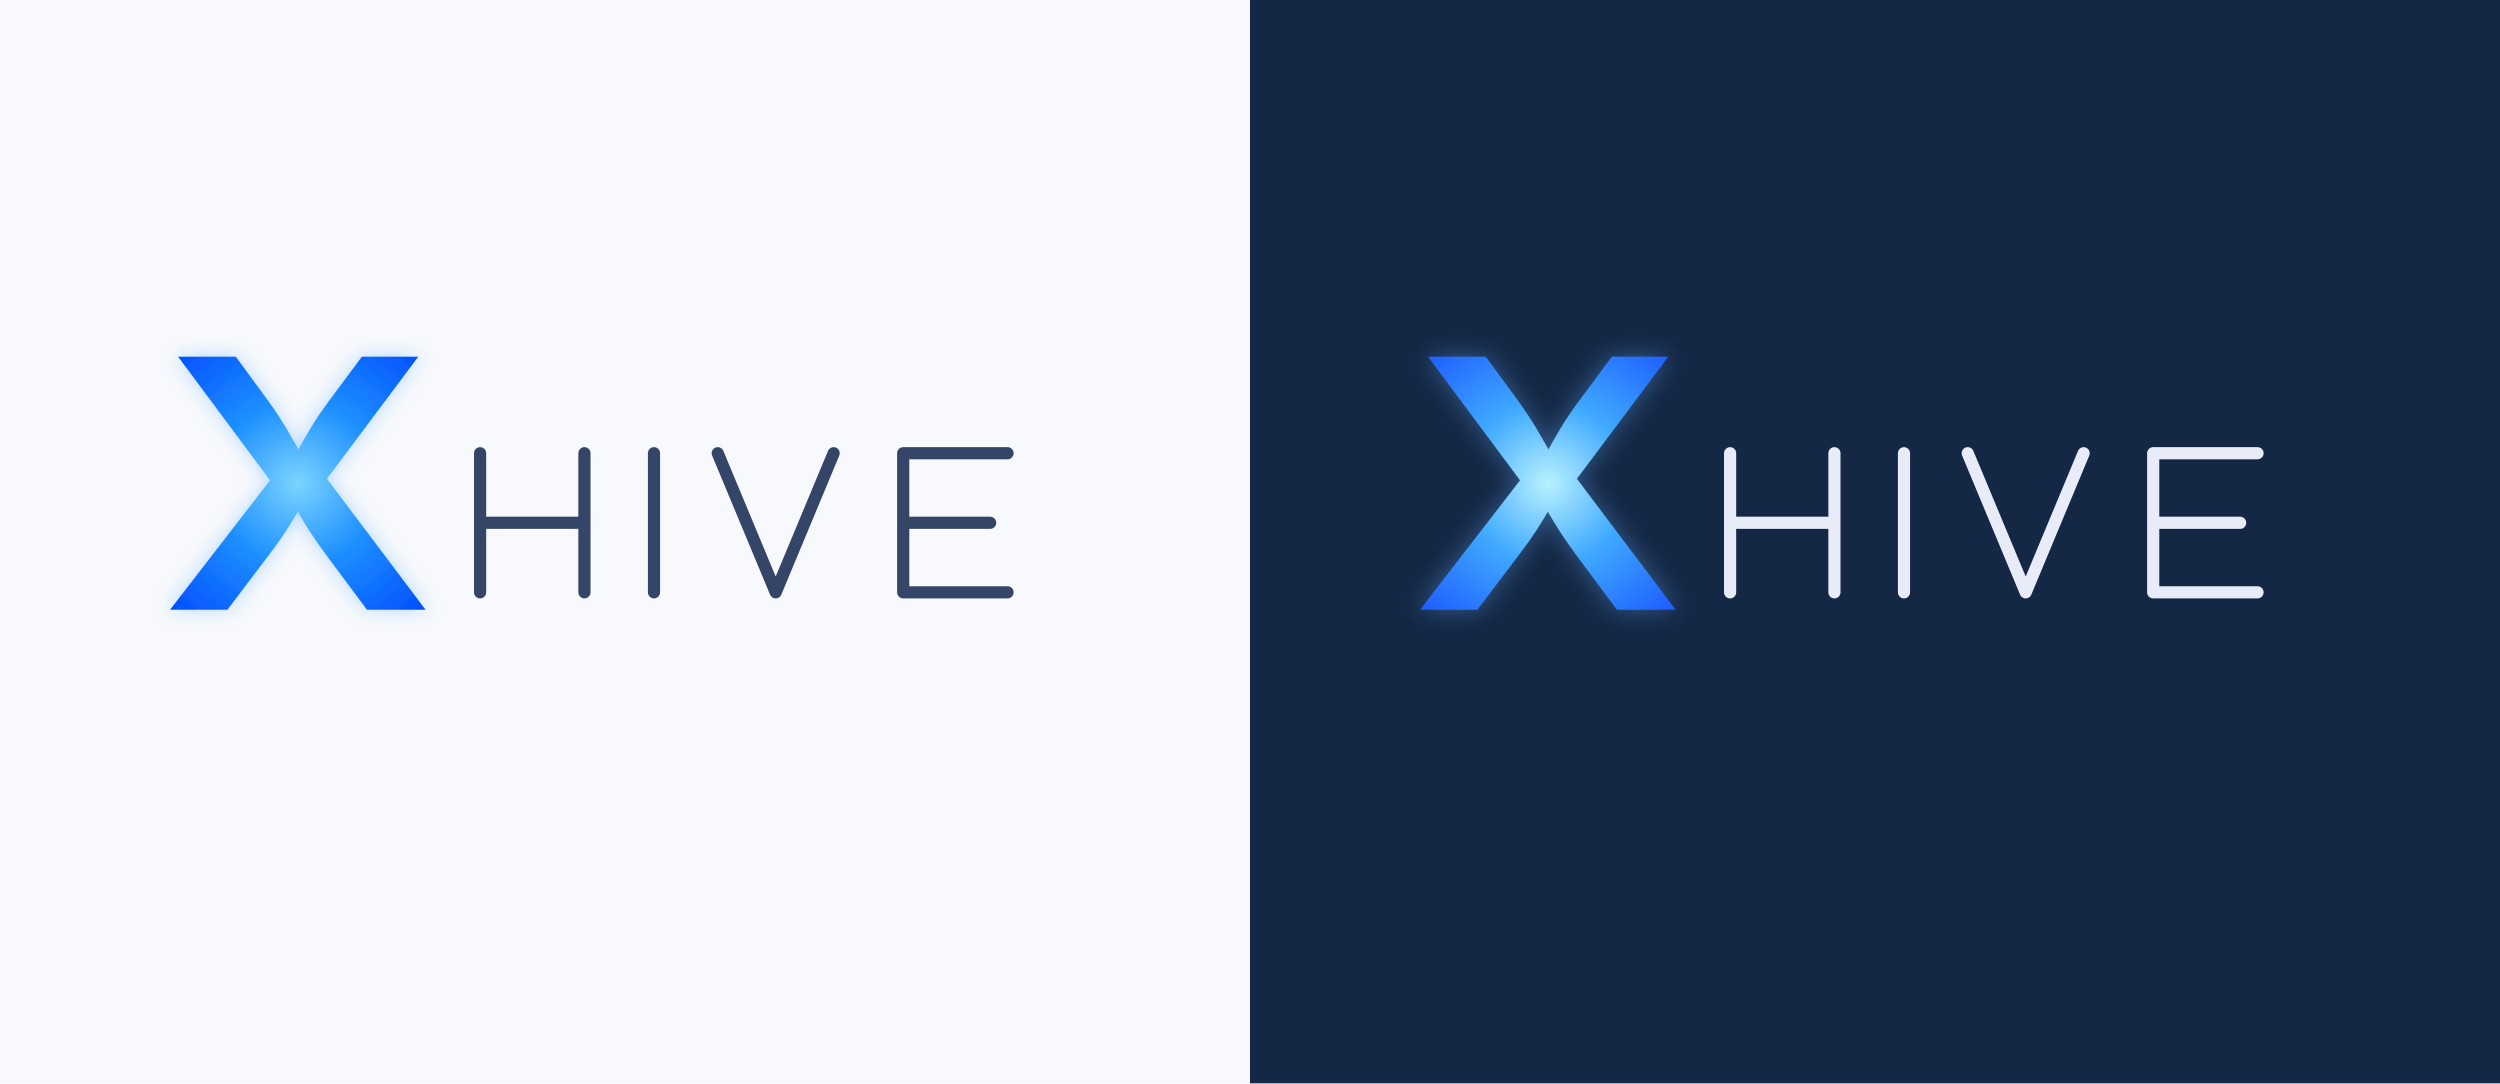
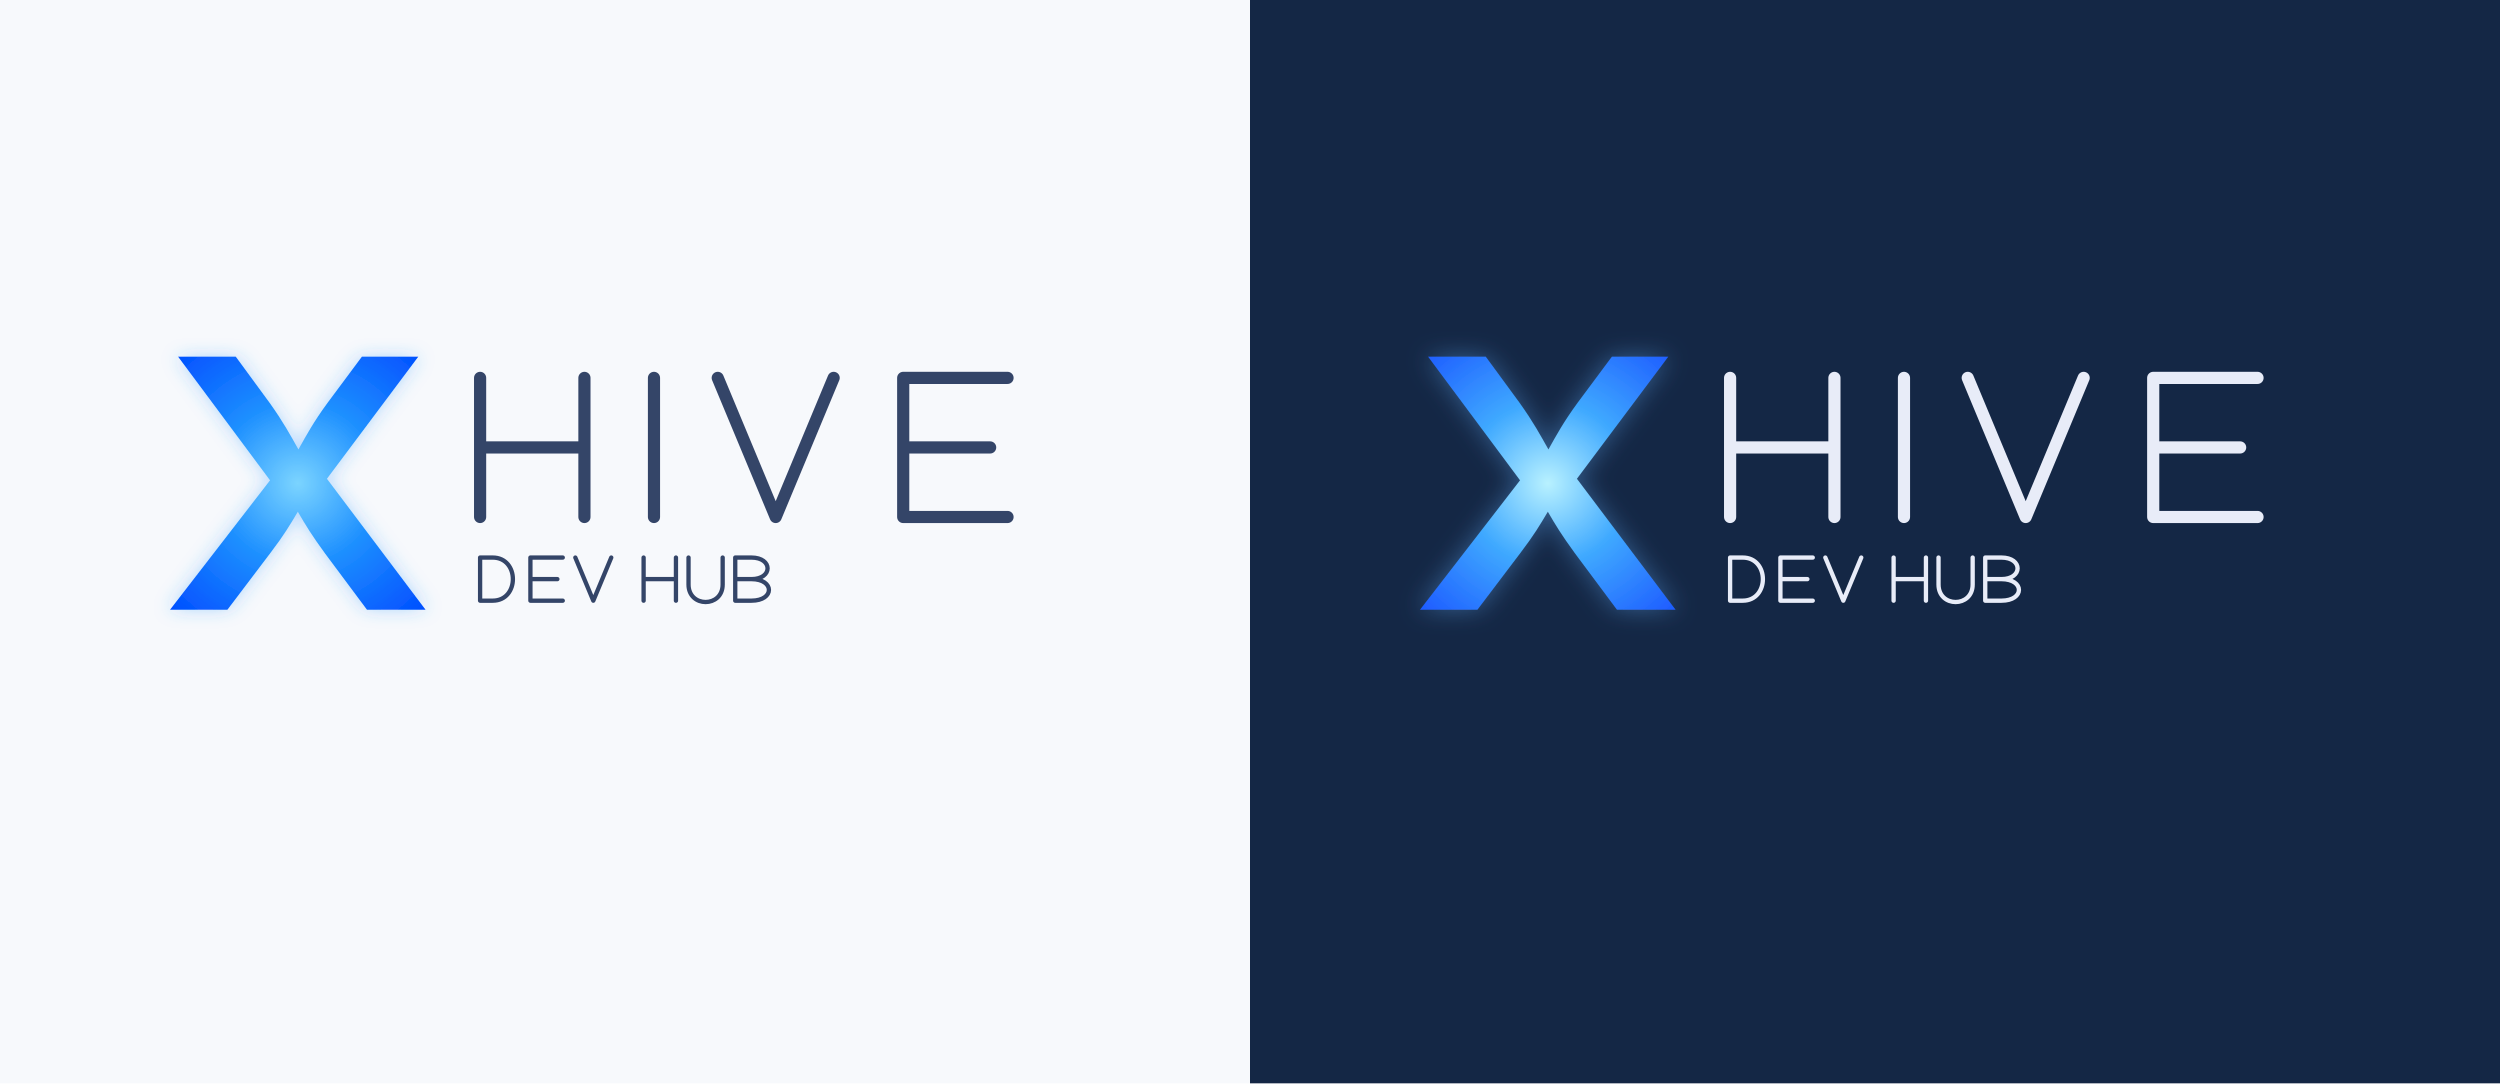
<svg xmlns="http://www.w3.org/2000/svg" width="1200" height="520" viewBox="0 0 1200 520" fill="none">
  <rect width="600" height="520" fill="#F7F9FC" />
  <rect x="600" width="600" height="520" fill="#142745" />
  <svg x="52" y="148" width="496" height="217" viewBox="0 0 178 78">
    <defs>
      <radialGradient id="x-gradient-ai-light" cx="50%" cy="50%" r="80%">
        <stop offset="0%" stop-color="#7BD4FF" />
        <stop offset="40%" stop-color="#1E90FF" />
        <stop offset="90%" stop-color="#004CFF" />
      </radialGradient>
      <filter id="x-soft-glow-light" x="-50%" y="-50%" width="200%" height="200%">
        <feDropShadow dx="0" dy="0" stdDeviation="1.5" flood-color="#3399FF" flood-opacity="0.35" />
      </filter>
    </defs>
    <text x="8" y="52" transform="scale(1.1,1)" font-family="Space Grotesk, Inter, sans-serif" font-weight="600" font-size="60" fill="url(#x-gradient-ai-light)" filter="url(#x-soft-glow-light)">X</text>
    <g stroke="#344568" stroke-width="2.1" stroke-linecap="round" stroke-linejoin="round">
-       <path d="M0 0V24M18 0V24M0 12H18" transform="translate(64 25)" />
-       <path d="M0 0V24" transform="translate(94 25)" />
-       <path d="M0 0L10 24L20 0" transform="translate(105 25)" />
-       <path d="M18 0H0V24H18M0 12H15" transform="translate(137 25)" />
+       <path d="M0 0V24M18 0V24M0 12H18" transform="translate(64 12)" />
+       <path d="M0 0V24" transform="translate(94 12)" />
+       <path d="M0 0L10 24L20 0" transform="translate(105 12)" />
+       <path d="M18 0H0V24H18M0 12H15" transform="translate(137 12)" />
+     </g>
+     <g stroke="#344568" stroke-width="2.4" stroke-linecap="round" stroke-linejoin="round">
+       <path d="M0 0V24H7C22 24 22 0 7 0Z" transform="translate(64 43) scale(.31)" />
+       <path d="M18 0H0V24H18M0 12H15" transform="translate(72.68 43) scale(.31)" />
+       <path d="M0 0L10 24L20 0" transform="translate(80.43 43) scale(.31)" />
+       <path d="M0 0V24M18 0V24M0 12H18" transform="translate(92.21 43) scale(.31)" />
+       <path d="M0 0V15C0 28 19 28 19 15V0" transform="translate(99.96 43) scale(.31)" />
+       <path d="M0 0V24H9C22 24 22 12 9 12H0M0 0H9C21 0 21 12 9 12" transform="translate(108.02 43) scale(.31)" />
    </g>
  </svg>
  <svg x="652" y="148" width="496" height="217" viewBox="0 0 178 78">
    <defs>
      <radialGradient id="x-gradient-ai-optimal" cx="50%" cy="50%" r="80%">
        <stop offset="0%" stop-color="#B8F1FF" />
        <stop offset="40%" stop-color="#3FA9FF" />
        <stop offset="90%" stop-color="#1C58FF" />
      </radialGradient>
      <filter id="x-soft-glow" x="-50%" y="-50%" width="200%" height="200%">
        <feDropShadow dx="0" dy="0" stdDeviation="2" flood-color="#66B2FF" flood-opacity="0.4" />
      </filter>
    </defs>
    <text x="8" y="52" transform="scale(1.1,1)" font-family="Space Grotesk, Inter, sans-serif" font-weight="600" font-size="60" fill="url(#x-gradient-ai-optimal)" filter="url(#x-soft-glow)">X</text>
    <g stroke="#E8ECF8" stroke-width="2.1" stroke-linecap="round" stroke-linejoin="round">
-       <path d="M0 0V24M18 0V24M0 12H18" transform="translate(64 25)" />
-       <path d="M0 0V24" transform="translate(94 25)" />
-       <path d="M0 0L10 24L20 0" transform="translate(105 25)" />
-       <path d="M18 0H0V24H18M0 12H15" transform="translate(137 25)" />
+       <path d="M0 0V24M18 0V24M0 12H18" transform="translate(64 12)" />
+       <path d="M0 0V24" transform="translate(94 12)" />
+       <path d="M0 0L10 24L20 0" transform="translate(105 12)" />
+       <path d="M18 0H0V24H18M0 12H15" transform="translate(137 12)" />
+     </g>
+     <g stroke="#E8ECF8" stroke-width="2.4" stroke-linecap="round" stroke-linejoin="round">
+       <path d="M0 0V24H7C22 24 22 0 7 0Z" transform="translate(64 43) scale(.31)" />
+       <path d="M18 0H0V24H18M0 12H15" transform="translate(72.68 43) scale(.31)" />
+       <path d="M0 0L10 24L20 0" transform="translate(80.43 43) scale(.31)" />
+       <path d="M0 0V24M18 0V24M0 12H18" transform="translate(92.21 43) scale(.31)" />
+       <path d="M0 0V15C0 28 19 28 19 15V0" transform="translate(99.96 43) scale(.31)" />
+       <path d="M0 0V24H9C22 24 22 12 9 12H0M0 0H9C21 0 21 12 9 12" transform="translate(108.02 43) scale(.31)" />
    </g>
  </svg>
</svg>
